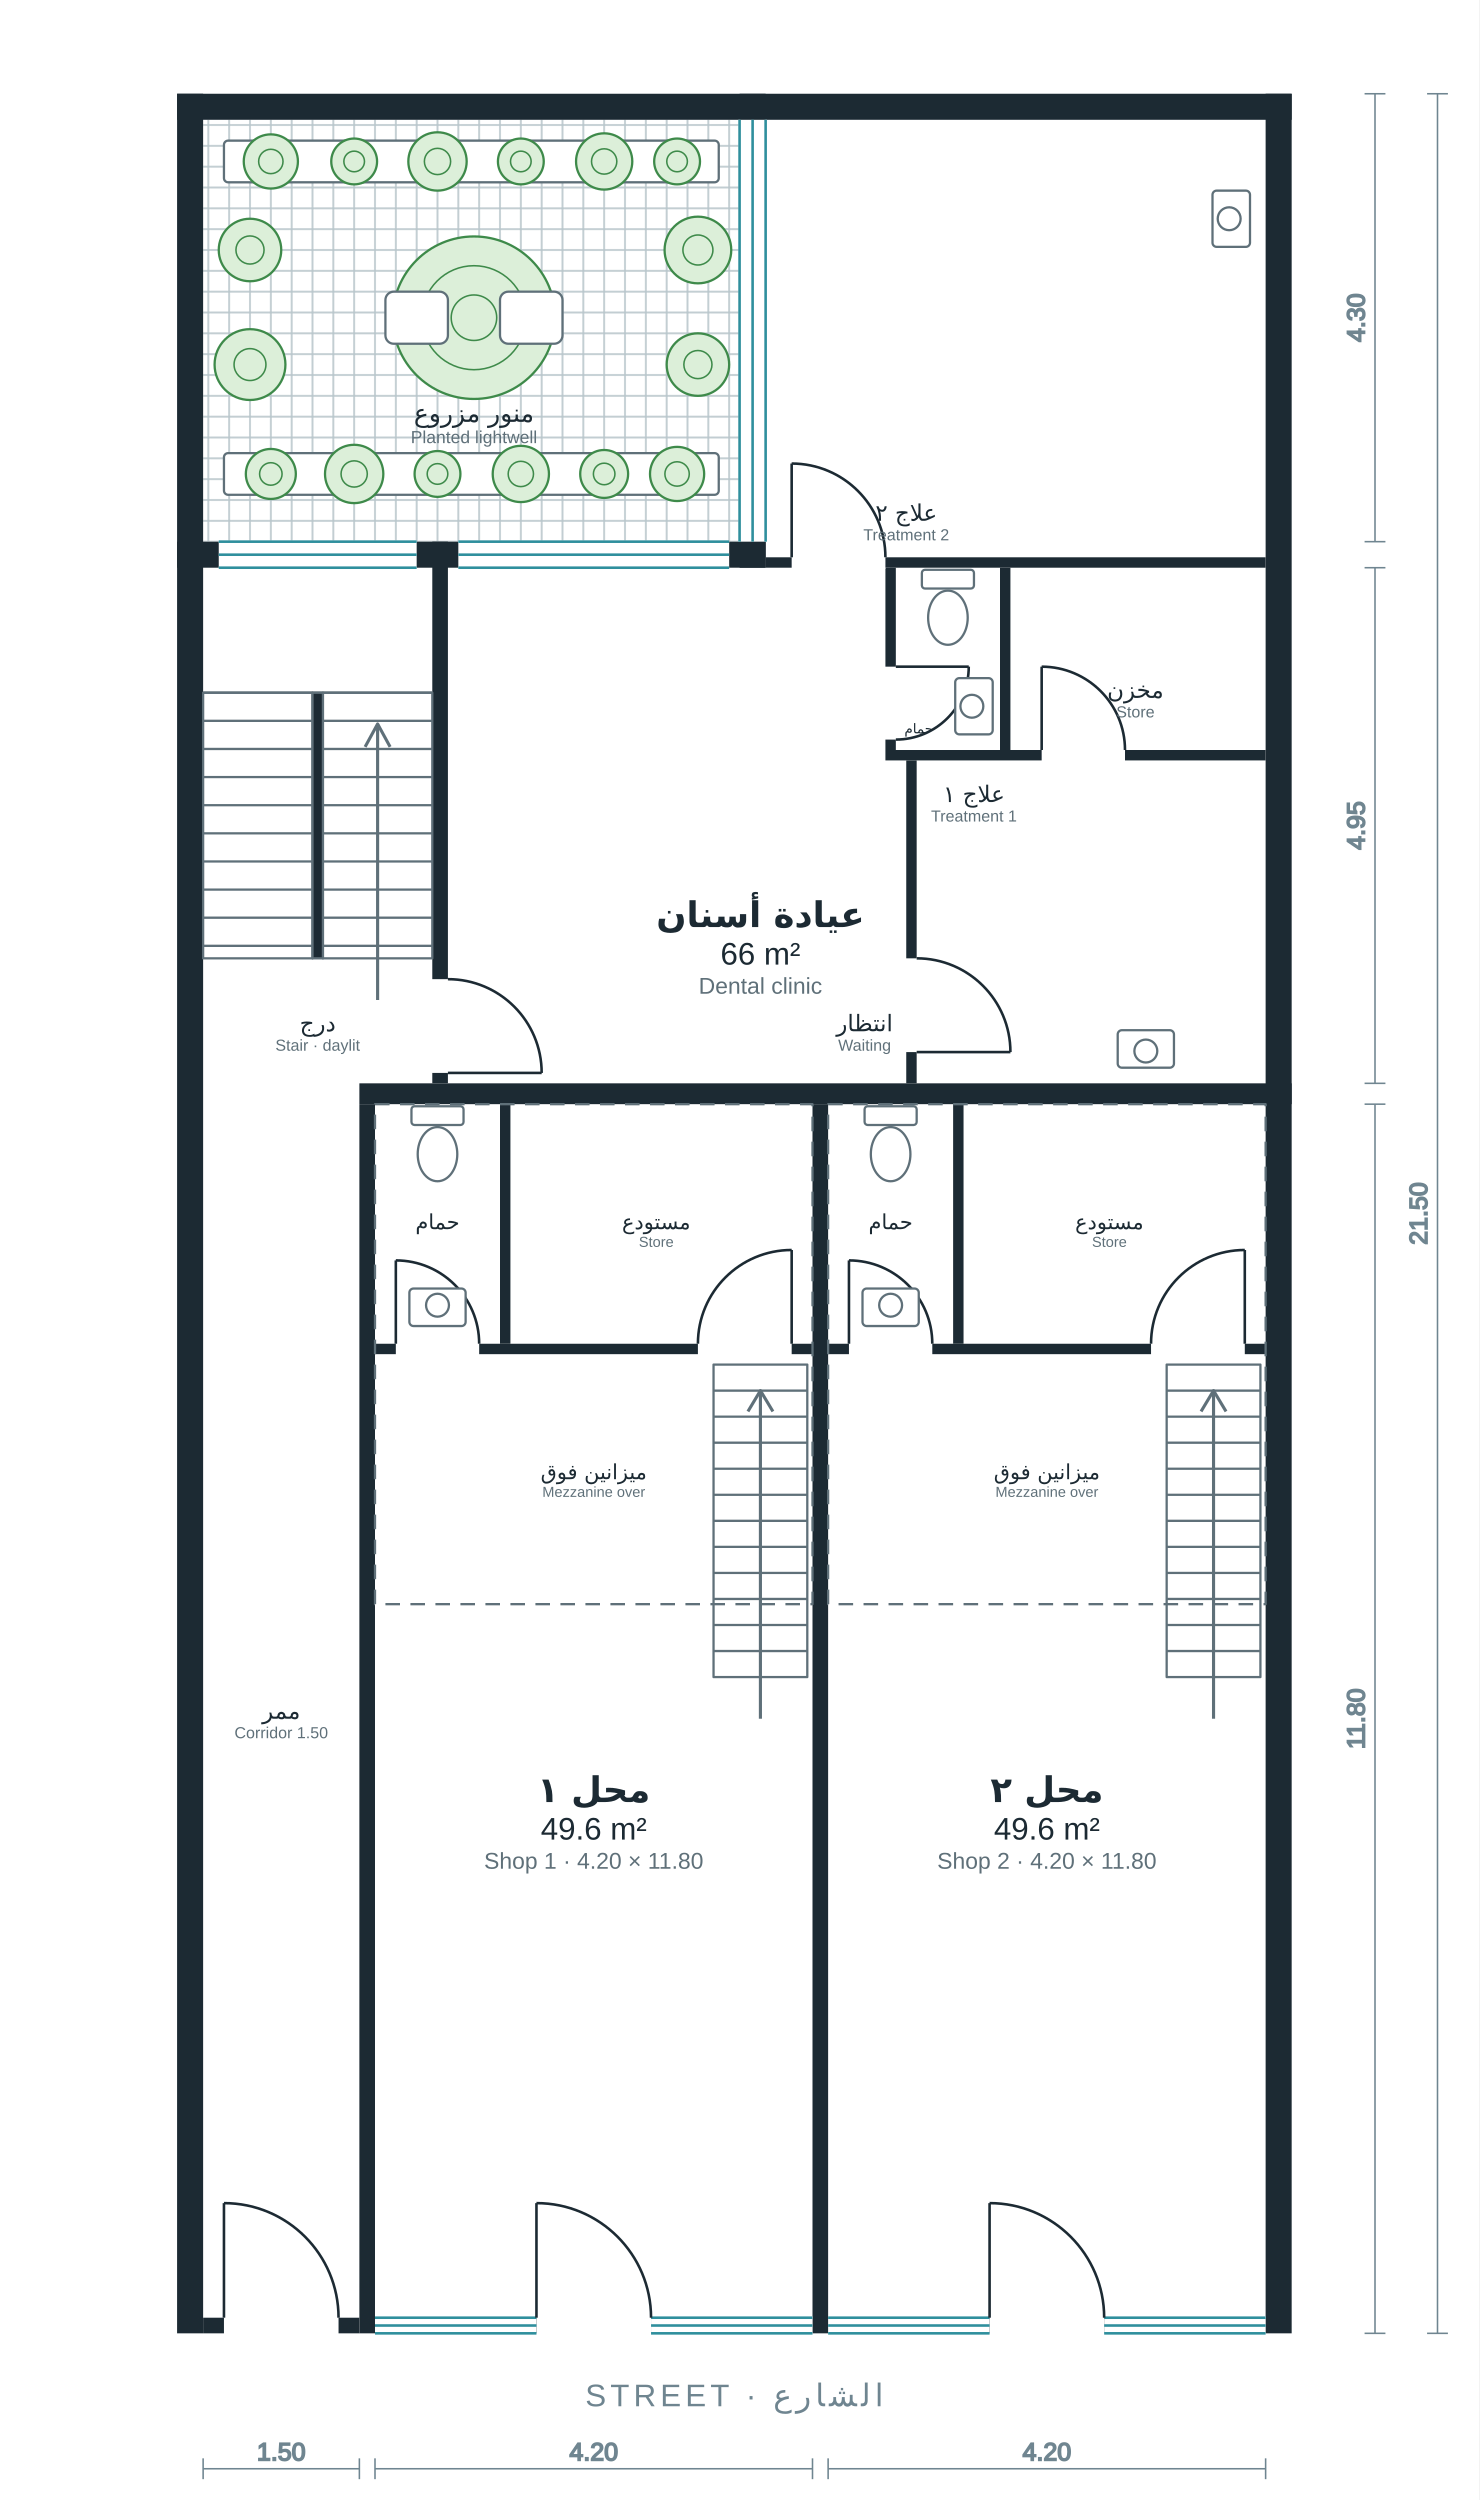
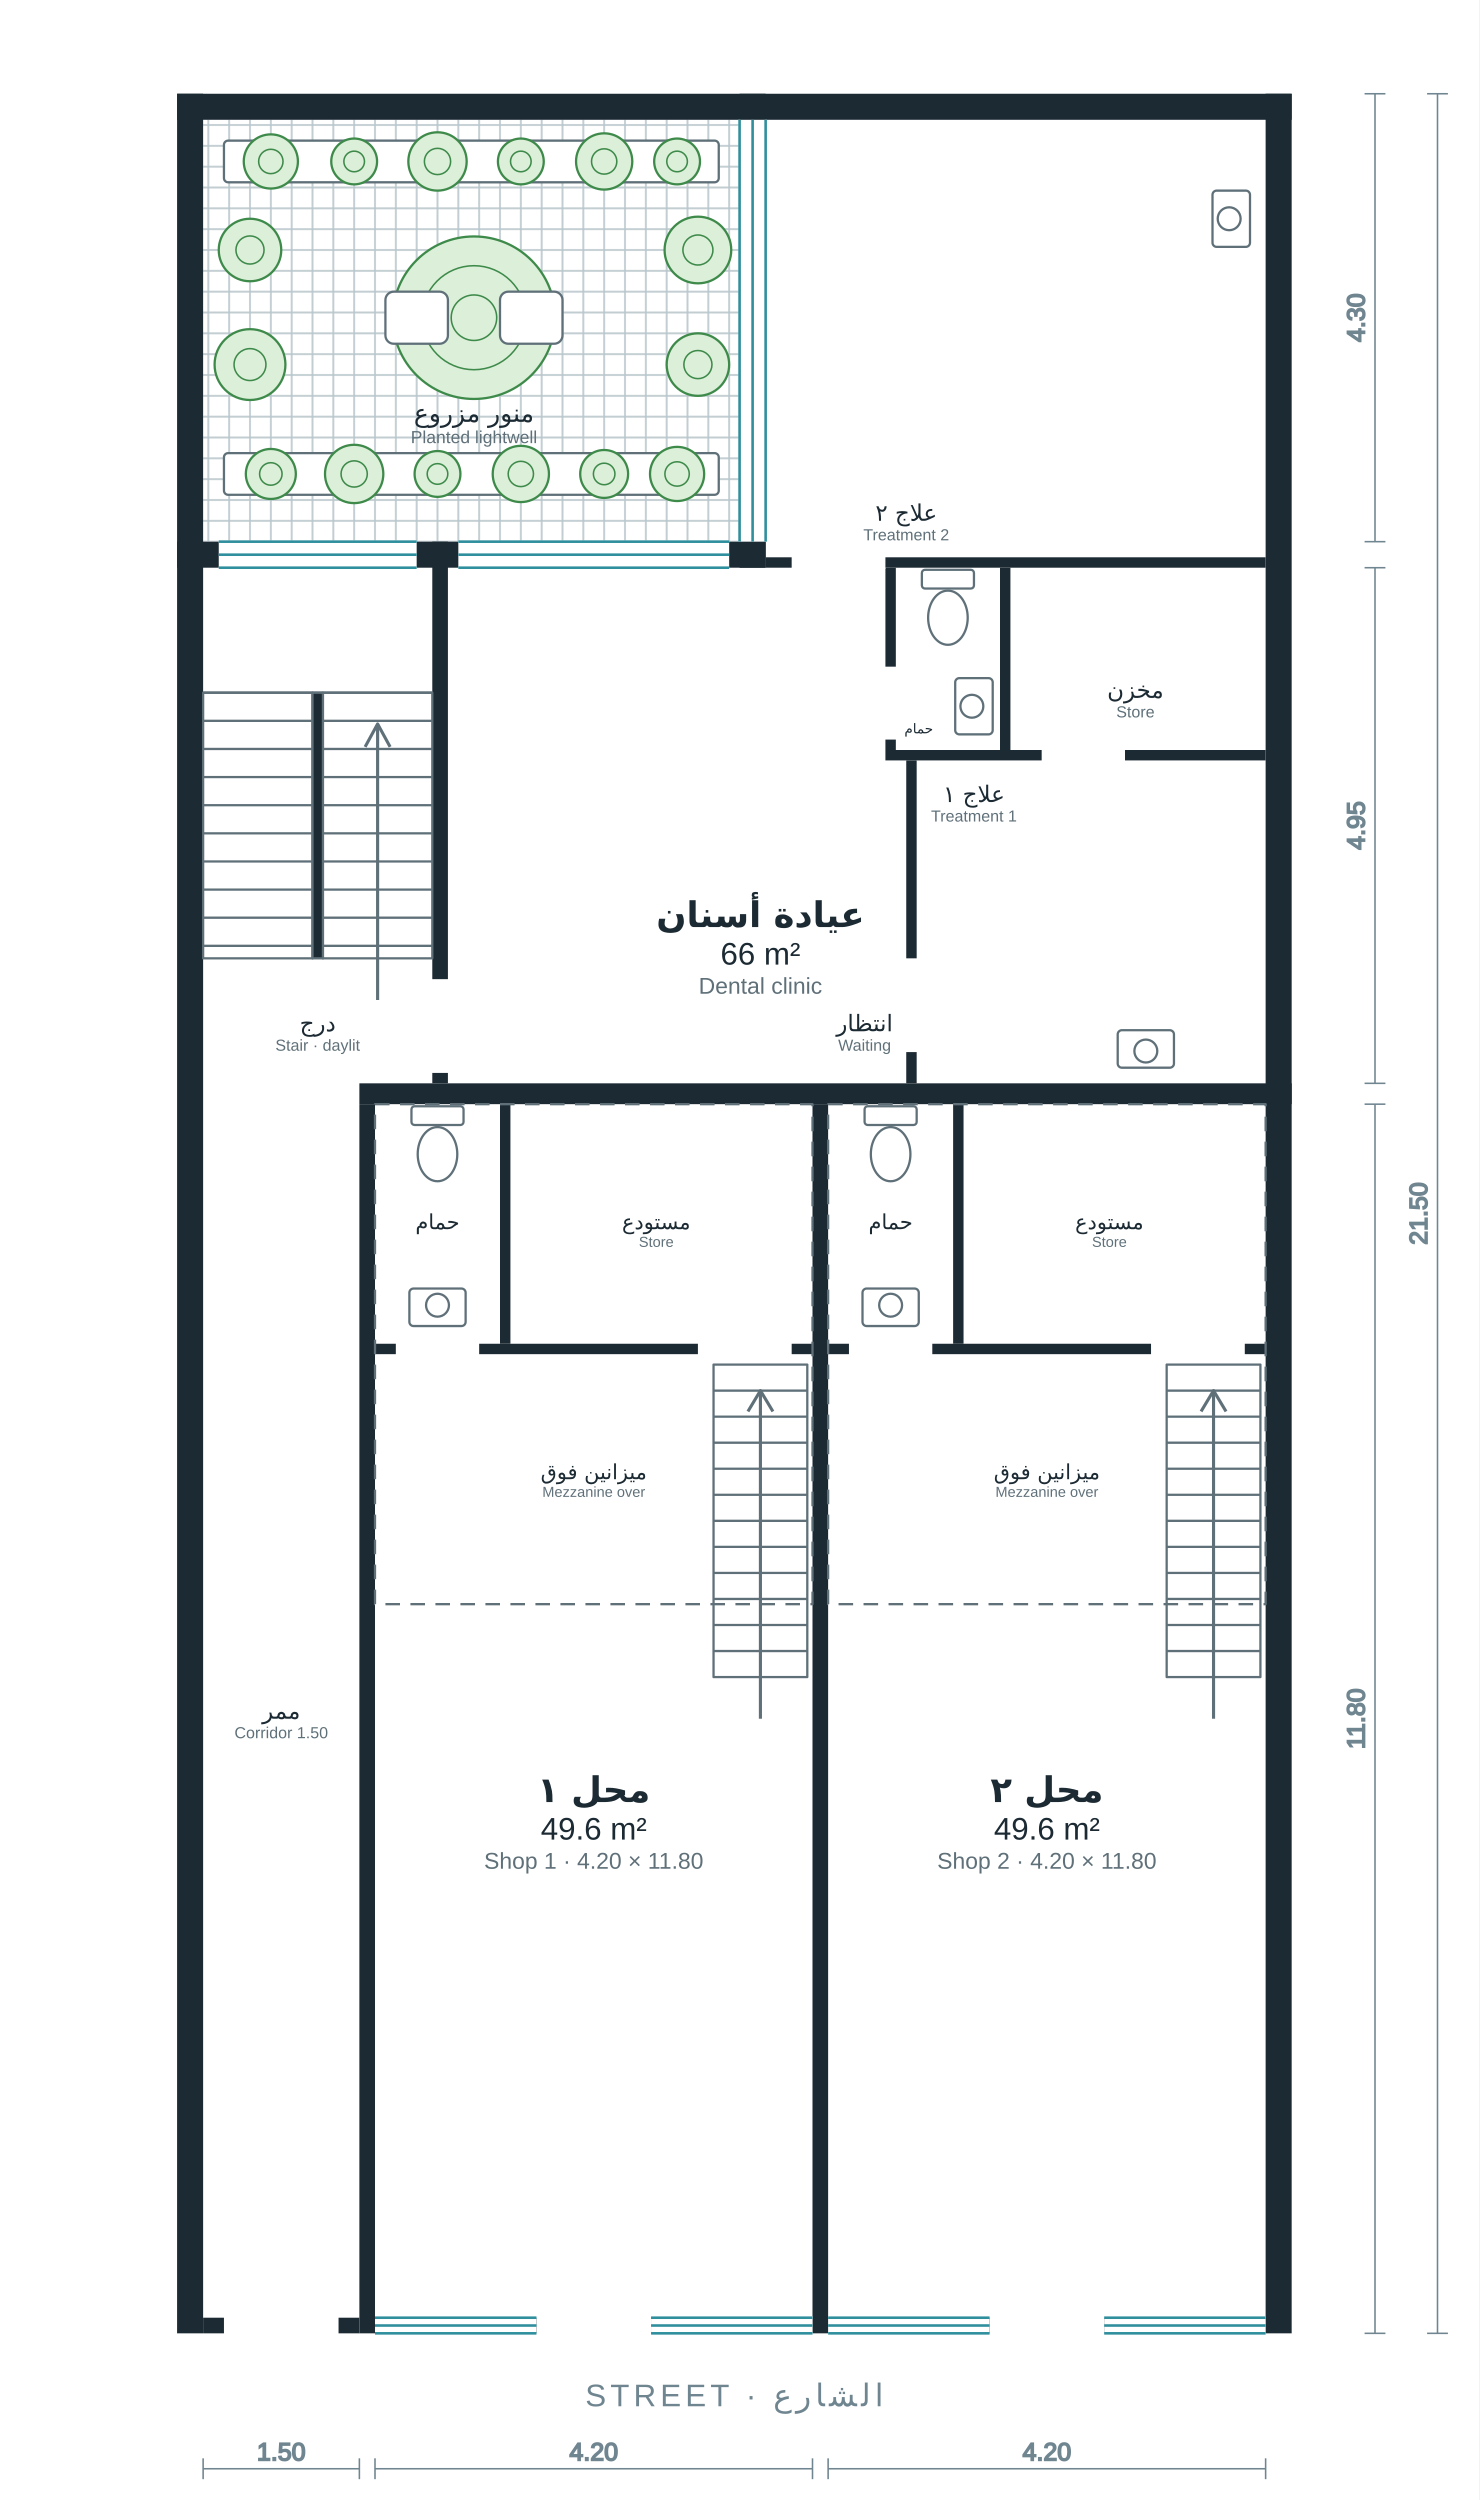
<svg xmlns="http://www.w3.org/2000/svg" viewBox="-170 -90 1420 2400" width="1420" height="2400" font-family="'IBM Plex Sans','IBM Plex Sans Arabic',-apple-system,'Helvetica Neue',Arial,sans-serif">
  <defs>
    <pattern id="terrace" width="28" height="28" patternUnits="userSpaceOnUse" patternTransform="rotate(45)">
      <line x1="0" y1="0" x2="0" y2="28" stroke="#b7c4ca" stroke-width="2" />
    </pattern>
    <pattern id="well" width="20" height="20" patternUnits="userSpaceOnUse">
      <line x1="0" y1="10" x2="20" y2="10" stroke="#b7c4ca" stroke-width="1.5" />
      <line x1="10" y1="0" x2="10" y2="20" stroke="#b7c4ca" stroke-width="1.5" />
    </pattern>
  </defs>
  <rect x="-170" y="-90" width="1420" height="2400" fill="#fff" />
  <g id="fill">
    <rect x="25" y="25" width="515" height="405" fill="url(#well)" />
  </g>
  <g id="wall" fill="#1c2a33">
    <rect x="0" y="0" width="25" height="2150" />
    <rect x="1045" y="0" width="25" height="2150" />
    <rect x="0" y="0" width="1070" height="25" />
    <rect x="540" y="0" width="25" height="455" />
    <rect x="0" y="430" width="565" height="25" />
    <rect x="245" y="430" width="15" height="520" />
    <rect x="700" y="640" width="10" height="310" />
    <rect x="680" y="630" width="365" height="10" />
    <rect x="680" y="455" width="10" height="175" />
    <rect x="790" y="455" width="10" height="175" />
    <rect x="565" y="445" width="480" height="10" />
    <rect x="175" y="950" width="895" height="20" />
    <rect x="175" y="970" width="15" height="1180" />
    <rect x="610" y="970" width="15" height="1180" />
    <rect x="25" y="2135" width="150" height="15" />
    <rect x="190" y="2135" width="420" height="15" />
    <rect x="190" y="1200" width="420" height="10" />
    <rect x="310" y="970" width="10" height="230" />
    <rect x="625" y="2135" width="420" height="15" />
    <rect x="625" y="1200" width="420" height="10" />
    <rect x="745" y="970" width="10" height="230" />
  </g>
  <g id="open" fill="#fff">
    <rect x="244" y="850" width="17" height="90" />
    <rect x="699" y="830" width="12" height="90" />
    <rect x="270" y="429" width="260" height="27" />
    <rect x="679" y="550" width="12" height="70" />
    <rect x="830" y="629" width="80" height="12" />
    <rect x="590" y="444" width="90" height="12" />
    <rect x="539" y="25" width="27" height="405" />
    <rect x="40" y="429" width="190" height="27" />
    <rect x="45" y="2134" width="110" height="17" />
    <rect x="190" y="2134" width="155" height="17" />
    <rect x="455" y="2134" width="155" height="17" />
    <rect x="345" y="2134" width="110" height="17" />
    <rect x="210" y="1199" width="80" height="12" />
    <rect x="500" y="1199" width="90" height="12" />
    <rect x="625" y="2134" width="155" height="17" />
    <rect x="890" y="2134" width="155" height="17" />
    <rect x="780" y="2134" width="110" height="17" />
    <rect x="645" y="1199" width="80" height="12" />
    <rect x="935" y="1199" width="90" height="12" />
  </g>
  <g id="glass" fill="none" stroke="#2f8f9d" stroke-width="2.5">
    <line x1="270" y1="430" x2="530" y2="430" />
    <line x1="270" y1="442.5" x2="530" y2="442.5" />
    <line x1="270" y1="455" x2="530" y2="455" />
    <line x1="540" y1="25" x2="540" y2="430" />
    <line x1="552.5" y1="25" x2="552.5" y2="430" />
    <line x1="565" y1="25" x2="565" y2="430" />
    <line x1="40" y1="430" x2="230" y2="430" />
    <line x1="40" y1="442.5" x2="230" y2="442.5" />
    <line x1="40" y1="455" x2="230" y2="455" />
    <line x1="190" y1="2135" x2="345" y2="2135" />
    <line x1="190" y1="2142.5" x2="345" y2="2142.5" />
    <line x1="190" y1="2150" x2="345" y2="2150" />
    <line x1="455" y1="2135" x2="610" y2="2135" />
    <line x1="455" y1="2142.5" x2="610" y2="2142.5" />
    <line x1="455" y1="2150" x2="610" y2="2150" />
    <line x1="625" y1="2135" x2="780" y2="2135" />
    <line x1="625" y1="2142.5" x2="780" y2="2142.5" />
    <line x1="625" y1="2150" x2="780" y2="2150" />
    <line x1="890" y1="2135" x2="1045" y2="2135" />
    <line x1="890" y1="2142.5" x2="1045" y2="2142.5" />
    <line x1="890" y1="2150" x2="1045" y2="2150" />
-   </g>
-   <g id="door" fill="none" stroke="#1c2a33" stroke-width="2.5">
-     <line x1="260" y1="940" x2="350" y2="940" />
-     <path d="M350 940 A90 90 0 0 0 260 850" />
-     <line x1="710" y1="920" x2="800" y2="920" />
-     <path d="M800 920 A90 90 0 0 0 710 830" />
-     <line x1="690" y1="550" x2="760" y2="550" />
-     <path d="M760 550 A70 70 0 0 1 690 620" />
-     <line x1="830" y1="630" x2="830" y2="550" />
-     <path d="M830 550 A80 80 0 0 1 910 630" />
-     <line x1="590" y1="445" x2="590" y2="355" />
-     <path d="M590 355 A90 90 0 0 1 680 445" />
-     <line x1="45" y1="2135" x2="45" y2="2025" />
-     <path d="M45 2025 A110 110 0 0 1 155 2135" />
-     <line x1="345" y1="2135" x2="345" y2="2025" />
-     <path d="M345 2025 A110 110 0 0 1 455 2135" />
-     <line x1="210" y1="1200" x2="210" y2="1120" />
-     <path d="M210 1120 A80 80 0 0 1 290 1200" />
-     <line x1="590" y1="1200" x2="590" y2="1110" />
-     <path d="M590 1110 A90 90 0 0 0 500 1200" />
-     <line x1="780" y1="2135" x2="780" y2="2025" />
-     <path d="M780 2025 A110 110 0 0 1 890 2135" />
-     <line x1="645" y1="1200" x2="645" y2="1120" />
-     <path d="M645 1120 A80 80 0 0 1 725 1200" />
-     <line x1="1025" y1="1200" x2="1025" y2="1110" />
-     <path d="M1025 1110 A90 90 0 0 0 935 1200" />
  </g>
  <g id="furn" fill="#fff" stroke="#5f7079" stroke-width="2.2" stroke-linejoin="round">
    <rect x="45" y="45" width="475" height="40" rx="4" />
    <rect x="45" y="345" width="475" height="40" rx="4" />
    <g stroke="#3e8a4a" fill="#dcefd9">
      <circle cx="90" cy="65" r="26" />
      <circle cx="90" cy="65" r="11.7" fill="none" stroke-width="1.5" />
    </g>
    <g stroke="#3e8a4a" fill="#dcefd9">
      <circle cx="170" cy="65" r="22" />
      <circle cx="170" cy="65" r="9.9" fill="none" stroke-width="1.5" />
    </g>
    <g stroke="#3e8a4a" fill="#dcefd9">
      <circle cx="250" cy="65" r="28" />
      <circle cx="250" cy="65" r="12.6" fill="none" stroke-width="1.5" />
    </g>
    <g stroke="#3e8a4a" fill="#dcefd9">
      <circle cx="330" cy="65" r="22" />
      <circle cx="330" cy="65" r="9.9" fill="none" stroke-width="1.5" />
    </g>
    <g stroke="#3e8a4a" fill="#dcefd9">
      <circle cx="410" cy="65" r="27" />
      <circle cx="410" cy="65" r="12.15" fill="none" stroke-width="1.5" />
    </g>
    <g stroke="#3e8a4a" fill="#dcefd9">
      <circle cx="480" cy="65" r="22" />
      <circle cx="480" cy="65" r="9.9" fill="none" stroke-width="1.5" />
    </g>
    <g stroke="#3e8a4a" fill="#dcefd9">
      <circle cx="90" cy="365" r="24" />
      <circle cx="90" cy="365" r="10.8" fill="none" stroke-width="1.5" />
    </g>
    <g stroke="#3e8a4a" fill="#dcefd9">
      <circle cx="170" cy="365" r="28" />
      <circle cx="170" cy="365" r="12.6" fill="none" stroke-width="1.5" />
    </g>
    <g stroke="#3e8a4a" fill="#dcefd9">
      <circle cx="250" cy="365" r="22" />
      <circle cx="250" cy="365" r="9.9" fill="none" stroke-width="1.5" />
    </g>
    <g stroke="#3e8a4a" fill="#dcefd9">
      <circle cx="330" cy="365" r="27" />
      <circle cx="330" cy="365" r="12.15" fill="none" stroke-width="1.5" />
    </g>
    <g stroke="#3e8a4a" fill="#dcefd9">
      <circle cx="410" cy="365" r="23" />
      <circle cx="410" cy="365" r="10.35" fill="none" stroke-width="1.5" />
    </g>
    <g stroke="#3e8a4a" fill="#dcefd9">
      <circle cx="480" cy="365" r="26" />
      <circle cx="480" cy="365" r="11.7" fill="none" stroke-width="1.5" />
    </g>
    <g stroke="#3e8a4a" fill="#dcefd9">
      <circle cx="70" cy="150" r="30" />
      <circle cx="70" cy="150" r="13.5" fill="none" stroke-width="1.5" />
    </g>
    <g stroke="#3e8a4a" fill="#dcefd9">
      <circle cx="70" cy="260" r="34" />
      <circle cx="70" cy="260" r="15.3" fill="none" stroke-width="1.5" />
    </g>
    <g stroke="#3e8a4a" fill="#dcefd9">
      <circle cx="500" cy="150" r="32" />
      <circle cx="500" cy="150" r="14.4" fill="none" stroke-width="1.5" />
    </g>
    <g stroke="#3e8a4a" fill="#dcefd9">
      <circle cx="500" cy="260" r="30" />
      <circle cx="500" cy="260" r="13.5" fill="none" stroke-width="1.5" />
    </g>
    <g stroke="#3e8a4a" fill="#dcefd9">
      <circle cx="285" cy="215" r="78" />
      <circle cx="285" cy="215" r="49.92" fill="none" stroke-width="1.5" />
      <circle cx="285" cy="215" r="21.84" fill="none" stroke-width="1.5" />
    </g>
    <rect x="200" y="190" width="60" height="50" rx="8" />
    <rect x="310" y="190" width="60" height="50" rx="8" />
    <g transform="translate(930 917) rotate(0)">
      <rect x="-27" y="-18" width="54" height="36" rx="4" />
      <circle cx="0" cy="2" r="11" />
    </g>
    <g transform="translate(740 495) rotate(0)">
      <rect x="-25" y="-38" width="50" height="18" rx="3" />
      <ellipse cx="0" cy="8" rx="19" ry="26" />
    </g>
    <g transform="translate(765 588) rotate(90)">
      <rect x="-27" y="-18" width="54" height="36" rx="4" />
      <circle cx="0" cy="2" r="11" />
    </g>
    <g transform="translate(1012 120) rotate(90)">
      <rect x="-27" y="-18" width="54" height="36" rx="4" />
      <circle cx="0" cy="2" r="11" />
    </g>
    <rect x="25.0" y="575" width="105.0" height="255" fill="none" />
    <line x1="25.0" y1="602" x2="130.0" y2="602" />
    <line x1="25.0" y1="629" x2="130.0" y2="629" />
    <line x1="25.0" y1="656" x2="130.0" y2="656" />
    <line x1="25.0" y1="683" x2="130.0" y2="683" />
    <line x1="25.0" y1="710" x2="130.0" y2="710" />
    <line x1="25.0" y1="737" x2="130.0" y2="737" />
    <line x1="25.0" y1="764" x2="130.0" y2="764" />
    <line x1="25.0" y1="791" x2="130.0" y2="791" />
    <line x1="25.0" y1="818" x2="130.0" y2="818" />
    <rect x="140.0" y="575" width="105.0" height="255" fill="none" />
    <line x1="140.0" y1="602" x2="245.0" y2="602" />
    <line x1="140.0" y1="629" x2="245.0" y2="629" />
    <line x1="140.0" y1="656" x2="245.0" y2="656" />
    <line x1="140.0" y1="683" x2="245.0" y2="683" />
    <line x1="140.0" y1="710" x2="245.0" y2="710" />
    <line x1="140.0" y1="737" x2="245.0" y2="737" />
    <line x1="140.0" y1="764" x2="245.0" y2="764" />
    <line x1="140.0" y1="791" x2="245.0" y2="791" />
    <line x1="140.0" y1="818" x2="245.0" y2="818" />
    <line x1="25" y1="575" x2="245" y2="575" />
    <rect x="130.0" y="575" width="10" height="255" fill="#1c2a33" />
    <line x1="192.5" y1="870" x2="192.5" y2="605" stroke-width="3" />
    <path d="M180.5 627 L192.5 605 L204.5 627" fill="none" stroke-width="3" />
    <g transform="translate(250 1010) rotate(0)">
      <rect x="-25" y="-38" width="50" height="18" rx="3" />
      <ellipse cx="0" cy="8" rx="19" ry="26" />
    </g>
    <g transform="translate(250 1165) rotate(180)">
      <rect x="-27" y="-18" width="54" height="36" rx="4" />
      <circle cx="0" cy="2" r="11" />
    </g>
    <rect x="190" y="970" width="420" height="480" fill="none" stroke-dasharray="14 10" />
    <rect x="515" y="1220" width="90" height="300" fill="none" />
    <line x1="515" y1="1245" x2="605" y2="1245" />
    <line x1="515" y1="1270" x2="605" y2="1270" />
    <line x1="515" y1="1295" x2="605" y2="1295" />
    <line x1="515" y1="1320" x2="605" y2="1320" />
    <line x1="515" y1="1345" x2="605" y2="1345" />
    <line x1="515" y1="1370" x2="605" y2="1370" />
    <line x1="515" y1="1395" x2="605" y2="1395" />
    <line x1="515" y1="1420" x2="605" y2="1420" />
    <line x1="515" y1="1445" x2="605" y2="1445" />
    <line x1="515" y1="1470" x2="605" y2="1470" />
    <line x1="515" y1="1495" x2="605" y2="1495" />
    <line x1="560" y1="1560" x2="560" y2="1245" stroke-width="3" />
    <path d="M548 1265 L560 1245 L572 1265" fill="none" stroke-width="3" />
    <g transform="translate(685 1010) rotate(0)">
      <rect x="-25" y="-38" width="50" height="18" rx="3" />
      <ellipse cx="0" cy="8" rx="19" ry="26" />
    </g>
    <g transform="translate(685 1165) rotate(180)">
      <rect x="-27" y="-18" width="54" height="36" rx="4" />
      <circle cx="0" cy="2" r="11" />
    </g>
    <rect x="625" y="970" width="420" height="480" fill="none" stroke-dasharray="14 10" />
    <rect x="950" y="1220" width="90" height="300" fill="none" />
    <line x1="950" y1="1245" x2="1040" y2="1245" />
    <line x1="950" y1="1270" x2="1040" y2="1270" />
    <line x1="950" y1="1295" x2="1040" y2="1295" />
    <line x1="950" y1="1320" x2="1040" y2="1320" />
    <line x1="950" y1="1345" x2="1040" y2="1345" />
    <line x1="950" y1="1370" x2="1040" y2="1370" />
    <line x1="950" y1="1395" x2="1040" y2="1395" />
    <line x1="950" y1="1420" x2="1040" y2="1420" />
    <line x1="950" y1="1445" x2="1040" y2="1445" />
    <line x1="950" y1="1470" x2="1040" y2="1470" />
    <line x1="950" y1="1495" x2="1040" y2="1495" />
    <line x1="995" y1="1560" x2="995" y2="1245" stroke-width="3" />
    <path d="M983 1265 L995 1245 L1007 1265" fill="none" stroke-width="3" />
  </g>
  <g id="text">
    <text x="285" y="315" font-size="24" font-weight="500" text-anchor="middle" fill="#1c2a33">منور مزروع</text>
    <text x="285" y="335.4" font-size="16.8" font-weight="400" text-anchor="middle" fill="#5f7079">Planted lightwell</text>
    <text x="560" y="800" font-size="34" font-weight="600" text-anchor="middle" fill="#1c2a33">عيادة أسنان</text>
    <text x="560" y="836" font-size="30" font-weight="500" text-anchor="middle" fill="#1c2a33">66 m²</text>
    <text x="560" y="864" font-size="22" font-weight="400" text-anchor="middle" fill="#5f7079">Dental clinic</text>
    <text x="660" y="900" font-size="22" font-weight="500" text-anchor="middle" fill="#1c2a33">انتظار</text>
    <text x="660" y="918.7" font-size="15.4" font-weight="400" text-anchor="middle" fill="#5f7079">Waiting</text>
    <text x="765" y="680" font-size="22" font-weight="500" text-anchor="middle" fill="#1c2a33">علاج ١</text>
    <text x="765" y="698.7" font-size="15.4" font-weight="400" text-anchor="middle" fill="#5f7079">Treatment 1</text>
    <text x="700" y="410" font-size="22" font-weight="500" text-anchor="middle" fill="#1c2a33">علاج ٢</text>
    <text x="700" y="428.7" font-size="15.4" font-weight="400" text-anchor="middle" fill="#5f7079">Treatment 2</text>
    <text x="712" y="614" font-size="13" font-weight="500" text-anchor="middle" fill="#1c2a33">حمام</text>
    <text x="920" y="580" font-size="22" font-weight="500" text-anchor="middle" fill="#1c2a33">مخزن</text>
    <text x="920" y="598.7" font-size="15.4" font-weight="400" text-anchor="middle" fill="#5f7079">Store</text>
    <text x="135" y="900" font-size="22" font-weight="500" text-anchor="middle" fill="#1c2a33">درج</text>
    <text x="135" y="918.7" font-size="15.4" font-weight="400" text-anchor="middle" fill="#5f7079">Stair · daylit</text>
    <text x="400" y="1330" font-size="20" font-weight="500" text-anchor="middle" fill="#1c2a33">ميزانين فوق</text>
    <text x="400" y="1347.0" font-size="14.0" font-weight="400" text-anchor="middle" fill="#5f7079">Mezzanine over</text>
    <text x="400" y="1640" font-size="34" font-weight="600" text-anchor="middle" fill="#1c2a33">محل ١</text>
    <text x="400" y="1676" font-size="30" font-weight="500" text-anchor="middle" fill="#1c2a33">49.6 m²</text>
    <text x="400" y="1704" font-size="22" font-weight="400" text-anchor="middle" fill="#5f7079">Shop 1 · 4.20 × 11.80</text>
    <text x="250" y="1090" font-size="20" font-weight="500" text-anchor="middle" fill="#1c2a33">حمام</text>
    <text x="460" y="1090" font-size="20" font-weight="500" text-anchor="middle" fill="#1c2a33">مستودع</text>
    <text x="460" y="1107.0" font-size="14.0" font-weight="400" text-anchor="middle" fill="#5f7079">Store</text>
    <text x="835" y="1330" font-size="20" font-weight="500" text-anchor="middle" fill="#1c2a33">ميزانين فوق</text>
    <text x="835" y="1347.0" font-size="14.0" font-weight="400" text-anchor="middle" fill="#5f7079">Mezzanine over</text>
    <text x="835" y="1640" font-size="34" font-weight="600" text-anchor="middle" fill="#1c2a33">محل ٢</text>
    <text x="835" y="1676" font-size="30" font-weight="500" text-anchor="middle" fill="#1c2a33">49.6 m²</text>
    <text x="835" y="1704" font-size="22" font-weight="400" text-anchor="middle" fill="#5f7079">Shop 2 · 4.20 × 11.80</text>
    <text x="685" y="1090" font-size="20" font-weight="500" text-anchor="middle" fill="#1c2a33">حمام</text>
    <text x="895" y="1090" font-size="20" font-weight="500" text-anchor="middle" fill="#1c2a33">مستودع</text>
    <text x="895" y="1107.0" font-size="14.0" font-weight="400" text-anchor="middle" fill="#5f7079">Store</text>
    <text x="100" y="1560" font-size="22" font-weight="500" text-anchor="middle" fill="#1c2a33">ممر</text>
    <text x="100" y="1578.7" font-size="15.4" font-weight="400" text-anchor="middle" fill="#5f7079">Corridor 1.50</text>
  </g>
  <g id="dim" fill="#6f8590" stroke="#6f8590" stroke-width="1.5">
    <line x1="0" y1="2340" x2="1070" y2="2340" />
    <line x1="0" y1="2330" x2="0" y2="2350" />
    <line x1="1070" y1="2330" x2="1070" y2="2350" />
    <text x="535.0" y="2332" font-size="24" text-anchor="middle">10.70</text>
    <line x1="25" y1="2280" x2="175" y2="2280" />
    <line x1="25" y1="2270" x2="25" y2="2290" />
    <line x1="175" y1="2270" x2="175" y2="2290" />
    <text x="100.0" y="2272" font-size="24" text-anchor="middle">1.50</text>
    <line x1="190" y1="2280" x2="610" y2="2280" />
    <line x1="190" y1="2270" x2="190" y2="2290" />
    <line x1="610" y1="2270" x2="610" y2="2290" />
    <text x="400.0" y="2272" font-size="24" text-anchor="middle">4.20</text>
    <line x1="625" y1="2280" x2="1045" y2="2280" />
    <line x1="625" y1="2270" x2="625" y2="2290" />
    <line x1="1045" y1="2270" x2="1045" y2="2290" />
    <text x="835.0" y="2272" font-size="24" text-anchor="middle">4.20</text>
    <line x1="1210" y1="0" x2="1210" y2="2150" />
    <line x1="1200" y1="0" x2="1220" y2="0" />
    <line x1="1200" y1="2150" x2="1220" y2="2150" />
    <text x="1200" y="1075.0" font-size="24" text-anchor="middle" transform="rotate(-90 1200 1075.0)">21.50</text>
    <line x1="1150" y1="0" x2="1150" y2="430" />
    <line x1="1140" y1="0" x2="1160" y2="0" />
    <line x1="1140" y1="430" x2="1160" y2="430" />
    <text x="1140" y="215.0" font-size="24" text-anchor="middle" transform="rotate(-90 1140 215.0)">4.30</text>
    <line x1="1150" y1="455" x2="1150" y2="950" />
    <line x1="1140" y1="455" x2="1160" y2="455" />
    <line x1="1140" y1="950" x2="1160" y2="950" />
    <text x="1140" y="702.5" font-size="24" text-anchor="middle" transform="rotate(-90 1140 702.5)">4.95</text>
    <line x1="1150" y1="970" x2="1150" y2="2150" />
    <line x1="1140" y1="970" x2="1160" y2="970" />
    <line x1="1140" y1="2150" x2="1160" y2="2150" />
    <text x="1140" y="1560.0" font-size="24" text-anchor="middle" transform="rotate(-90 1140 1560.0)">11.80</text>
  </g>
  <text x="535.0" y="2220" font-size="30" font-weight="500" text-anchor="middle" fill="#6f8590" letter-spacing="4">STREET · الشارع</text>
</svg>
